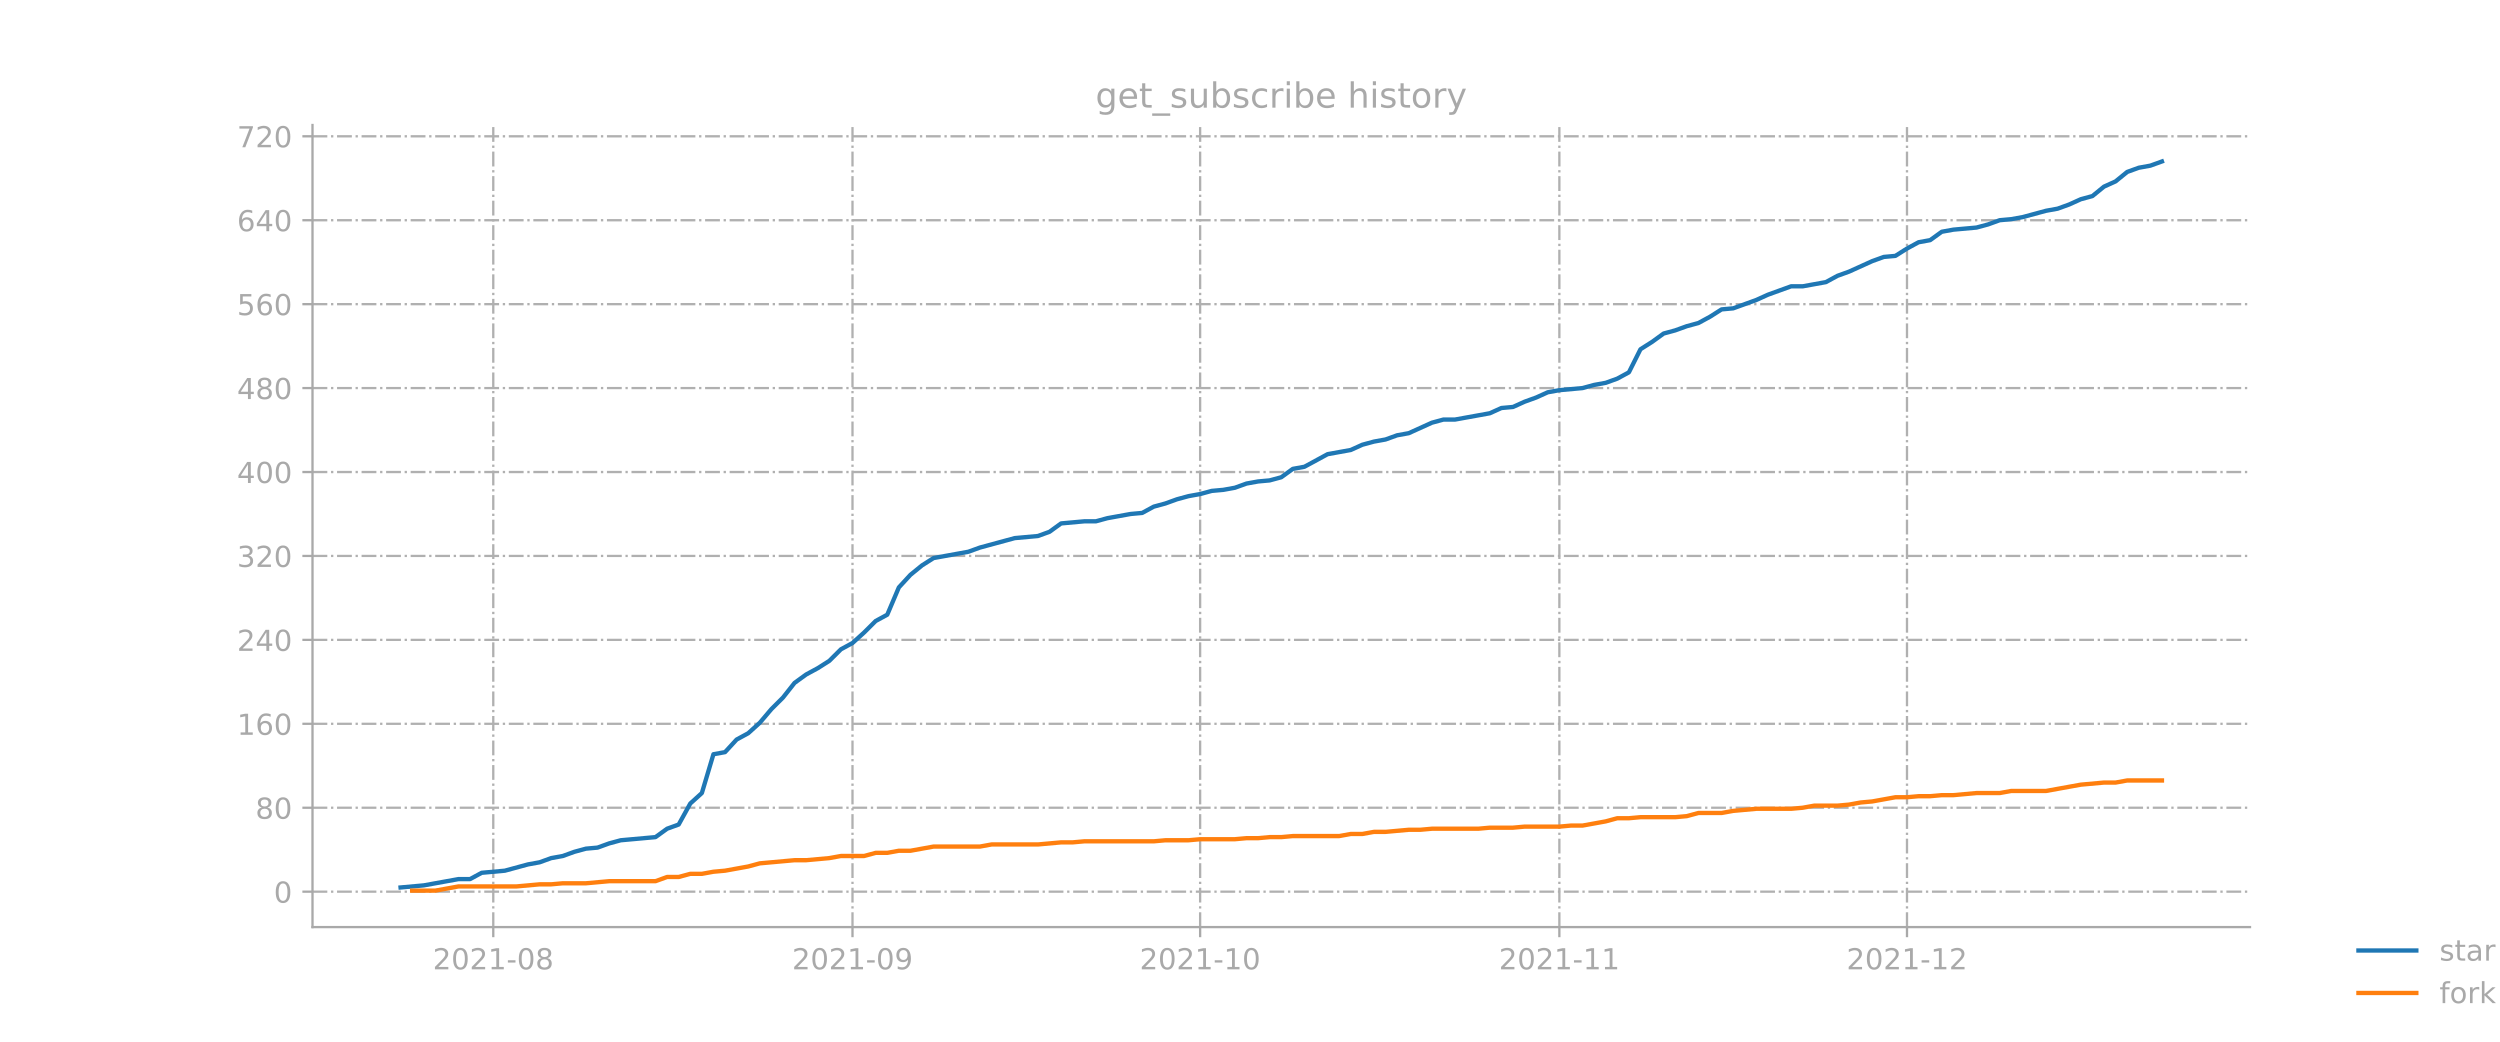
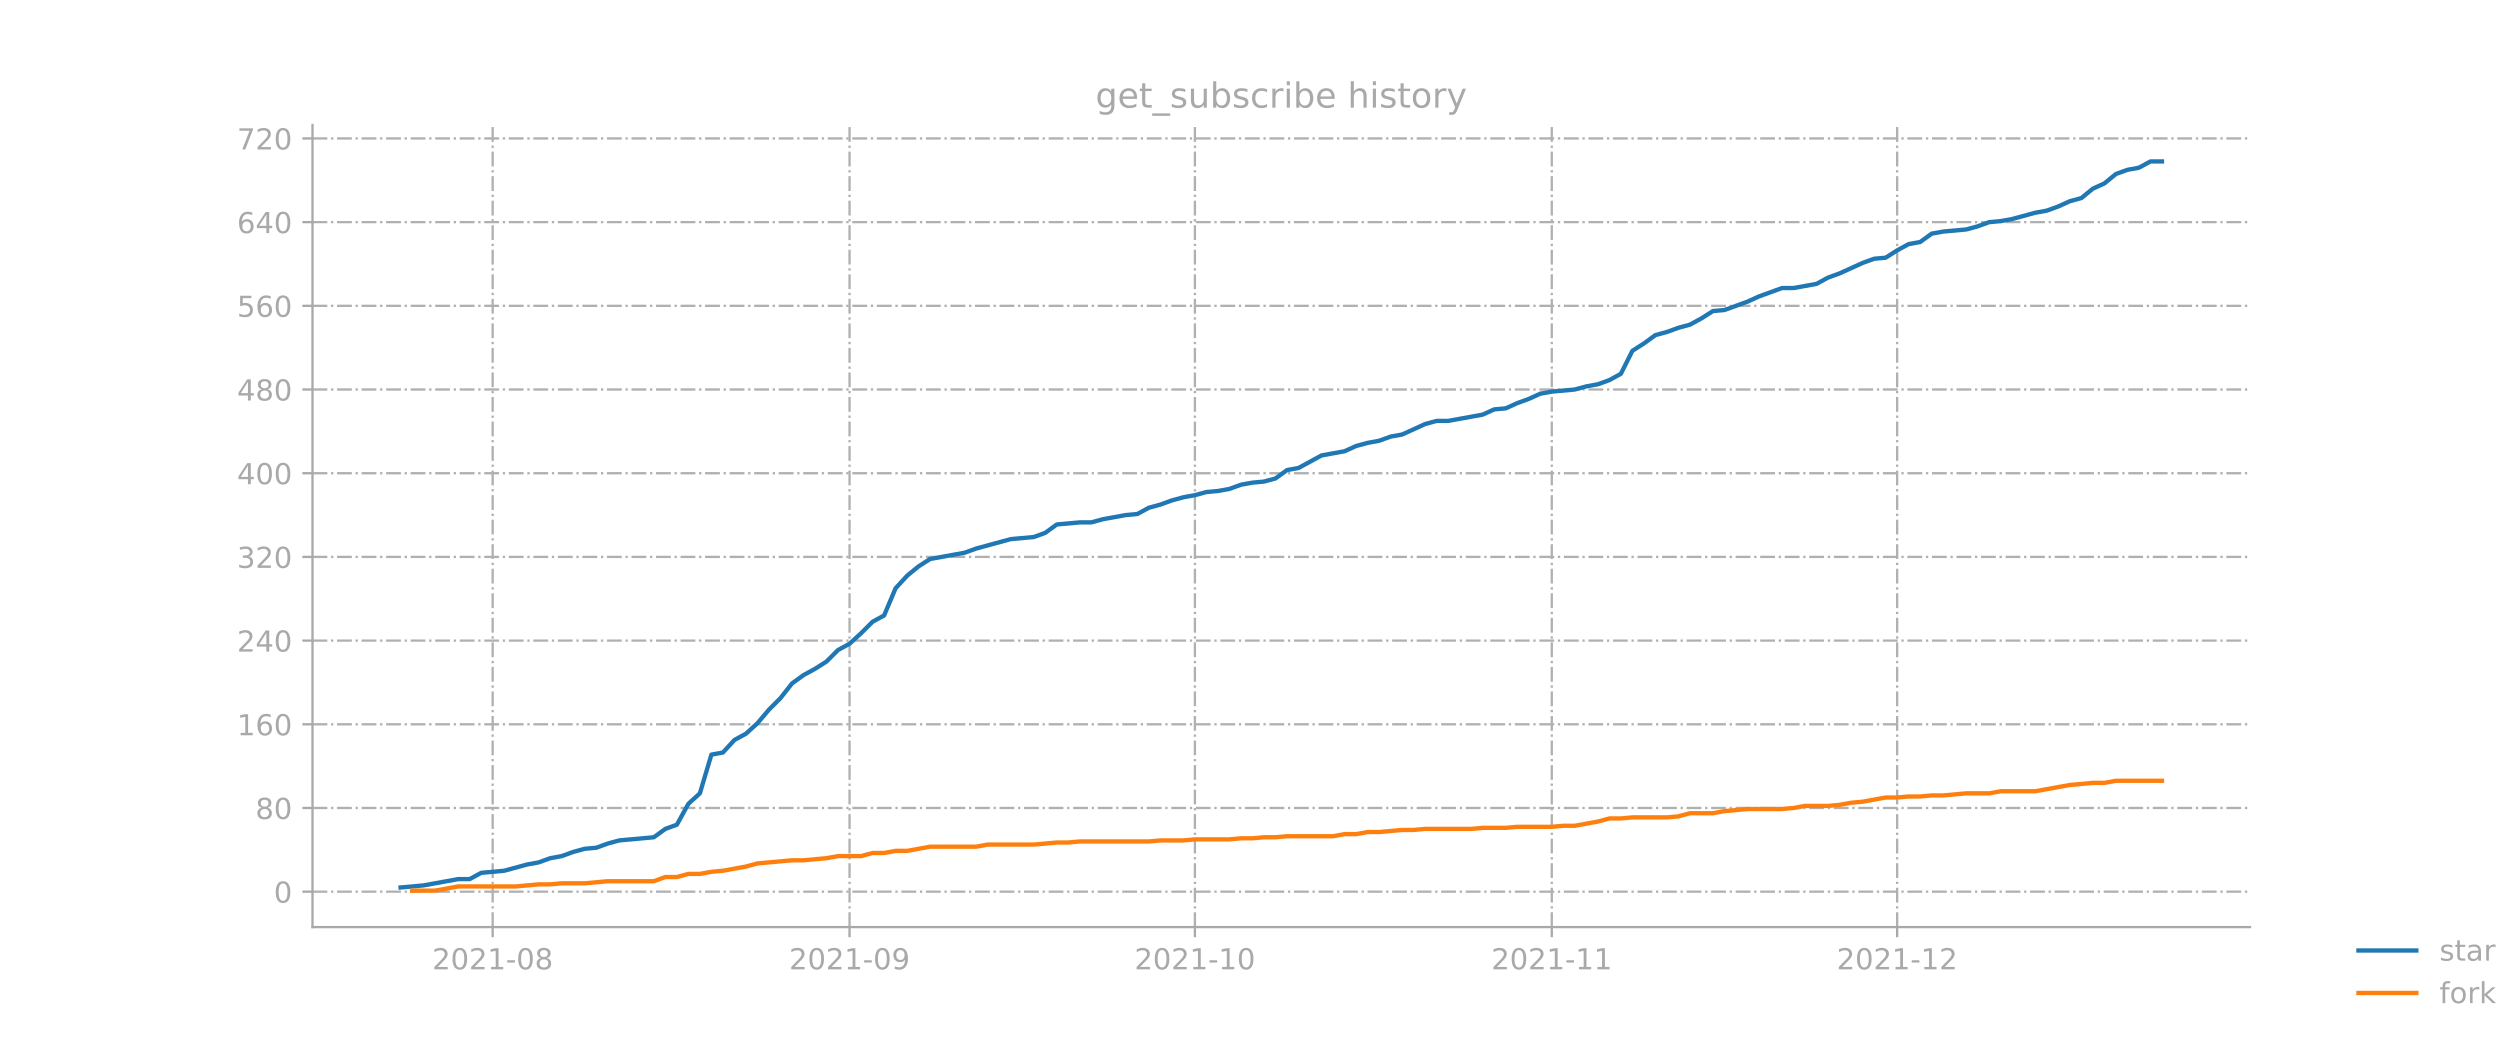
<svg xmlns="http://www.w3.org/2000/svg" xmlns:xlink="http://www.w3.org/1999/xlink" width="864pt" height="360pt" viewBox="0 0 864 360" version="1.1">
  <defs>
    <style type="text/css">*{stroke-linejoin: round; stroke-linecap: butt}</style>
  </defs>
  <g id="figure_1">
    <g id="patch_1">
      <path d="M 0 360  L 864 360  L 864 0  L 0 0  L 0 360  z " style="fill: none; opacity: 0" />
    </g>
    <g id="axes_1">
      <g id="patch_2">
        <path d="M 108 320.4  L 777.6 320.4  L 777.6 43.2  L 108 43.2  L 108 320.4  z " style="fill: none; opacity: 0" />
      </g>
      <g id="matplotlib.axis_1">
        <g id="xtick_1">
          <g id="line2d_1">
-             <path d="M 170.475 320.4  L 170.475 43.2  " clip-path="url(#p5fc232128b)" style="fill: none; stroke-dasharray: 5.12,1.28,0.8,1.28; stroke-dashoffset: 0; stroke: #b0b0b0; stroke-width: 0.8" />
+             <path d="M 170.265 320.4  L 170.265 43.2  " clip-path="url(#p0e26c3f14e)" style="fill: none; stroke-dasharray: 5.12,1.28,0.8,1.28; stroke-dashoffset: 0; stroke: #b0b0b0; stroke-width: 0.8" />
          </g>
          <g id="line2d_2">
            <defs>
-               <path id="m8775109836" d="M 0 0  L 0 3.5  " style="stroke: #a9a9a9; stroke-width: 0.8" />
+               <path id="me7f66ab0c1" d="M 0 0  L 0 3.5  " style="stroke: #a9a9a9; stroke-width: 0.8" />
            </defs>
            <g>
-               <use xlink:href="#m8775109836" x="170.475" y="320.4" style="fill: #a9a9a9; stroke: #a9a9a9; stroke-width: 0.8" />
+               <use xlink:href="#me7f66ab0c1" x="170.265" y="320.4" style="fill: #a9a9a9; stroke: #a9a9a9; stroke-width: 0.8" />
            </g>
          </g>
          <g id="text_1">
-             <g style="fill: #a9a9a9" transform="translate(149.5832 334.9984)scale(0.1 -0.1)">
+             <g style="fill: #a9a9a9" transform="translate(149.3738 334.9984)scale(0.1 -0.1)">
              <defs>
                <path id="DejaVuSans-32" d="M 1228 531  L 3431 531  L 3431 0  L 469 0  L 469 531  Q 828 903 1448 1529  Q 2069 2156 2228 2338  Q 2531 2678 2651 2914  Q 2772 3150 2772 3378  Q 2772 3750 2511 3984  Q 2250 4219 1831 4219  Q 1534 4219 1204 4116  Q 875 4013 500 3803  L 500 4441  Q 881 4594 1212 4672  Q 1544 4750 1819 4750  Q 2544 4750 2975 4387  Q 3406 4025 3406 3419  Q 3406 3131 3298 2873  Q 3191 2616 2906 2266  Q 2828 2175 2409 1742  Q 1991 1309 1228 531  z " transform="scale(0.015625)" />
                <path id="DejaVuSans-30" d="M 2034 4250  Q 1547 4250 1301 3770  Q 1056 3291 1056 2328  Q 1056 1369 1301 889  Q 1547 409 2034 409  Q 2525 409 2770 889  Q 3016 1369 3016 2328  Q 3016 3291 2770 3770  Q 2525 4250 2034 4250  z M 2034 4750  Q 2819 4750 3233 4129  Q 3647 3509 3647 2328  Q 3647 1150 3233 529  Q 2819 -91 2034 -91  Q 1250 -91 836 529  Q 422 1150 422 2328  Q 422 3509 836 4129  Q 1250 4750 2034 4750  z " transform="scale(0.015625)" />
                <path id="DejaVuSans-31" d="M 794 531  L 1825 531  L 1825 4091  L 703 3866  L 703 4441  L 1819 4666  L 2450 4666  L 2450 531  L 3481 531  L 3481 0  L 794 0  L 794 531  z " transform="scale(0.015625)" />
                <path id="DejaVuSans-2d" d="M 313 2009  L 1997 2009  L 1997 1497  L 313 1497  L 313 2009  z " transform="scale(0.015625)" />
                <path id="DejaVuSans-38" d="M 2034 2216  Q 1584 2216 1326 1975  Q 1069 1734 1069 1313  Q 1069 891 1326 650  Q 1584 409 2034 409  Q 2484 409 2743 651  Q 3003 894 3003 1313  Q 3003 1734 2745 1975  Q 2488 2216 2034 2216  z M 1403 2484  Q 997 2584 770 2862  Q 544 3141 544 3541  Q 544 4100 942 4425  Q 1341 4750 2034 4750  Q 2731 4750 3128 4425  Q 3525 4100 3525 3541  Q 3525 3141 3298 2862  Q 3072 2584 2669 2484  Q 3125 2378 3379 2068  Q 3634 1759 3634 1313  Q 3634 634 3220 271  Q 2806 -91 2034 -91  Q 1263 -91 848 271  Q 434 634 434 1313  Q 434 1759 690 2068  Q 947 2378 1403 2484  z M 1172 3481  Q 1172 3119 1398 2916  Q 1625 2713 2034 2713  Q 2441 2713 2670 2916  Q 2900 3119 2900 3481  Q 2900 3844 2670 4047  Q 2441 4250 2034 4250  Q 1625 4250 1398 4047  Q 1172 3844 1172 3481  z " transform="scale(0.015625)" />
              </defs>
              <use xlink:href="#DejaVuSans-32" />
              <use xlink:href="#DejaVuSans-30" x="63.623" />
              <use xlink:href="#DejaVuSans-32" x="127.246" />
              <use xlink:href="#DejaVuSans-31" x="190.869" />
              <use xlink:href="#DejaVuSans-2d" x="254.492" />
              <use xlink:href="#DejaVuSans-30" x="290.576" />
              <use xlink:href="#DejaVuSans-38" x="354.199" />
            </g>
          </g>
        </g>
        <g id="xtick_2">
          <g id="line2d_3">
-             <path d="M 294.623 320.4  L 294.623 43.2  " clip-path="url(#p5fc232128b)" style="fill: none; stroke-dasharray: 5.12,1.28,0.8,1.28; stroke-dashoffset: 0; stroke: #b0b0b0; stroke-width: 0.8" />
+             <path d="M 293.602 320.4  L 293.602 43.2  " clip-path="url(#p0e26c3f14e)" style="fill: none; stroke-dasharray: 5.12,1.28,0.8,1.28; stroke-dashoffset: 0; stroke: #b0b0b0; stroke-width: 0.8" />
          </g>
          <g id="line2d_4">
            <g>
-               <use xlink:href="#m8775109836" x="294.623" y="320.4" style="fill: #a9a9a9; stroke: #a9a9a9; stroke-width: 0.8" />
+               <use xlink:href="#me7f66ab0c1" x="293.602" y="320.4" style="fill: #a9a9a9; stroke: #a9a9a9; stroke-width: 0.8" />
            </g>
          </g>
          <g id="text_2">
-             <g style="fill: #a9a9a9" transform="translate(273.7316 334.9984)scale(0.1 -0.1)">
+             <g style="fill: #a9a9a9" transform="translate(272.7107 334.9984)scale(0.1 -0.1)">
              <defs>
                <path id="DejaVuSans-39" d="M 703 97  L 703 672  Q 941 559 1184 500  Q 1428 441 1663 441  Q 2288 441 2617 861  Q 2947 1281 2994 2138  Q 2813 1869 2534 1725  Q 2256 1581 1919 1581  Q 1219 1581 811 2004  Q 403 2428 403 3163  Q 403 3881 828 4315  Q 1253 4750 1959 4750  Q 2769 4750 3195 4129  Q 3622 3509 3622 2328  Q 3622 1225 3098 567  Q 2575 -91 1691 -91  Q 1453 -91 1209 -44  Q 966 3 703 97  z M 1959 2075  Q 2384 2075 2632 2365  Q 2881 2656 2881 3163  Q 2881 3666 2632 3958  Q 2384 4250 1959 4250  Q 1534 4250 1286 3958  Q 1038 3666 1038 3163  Q 1038 2656 1286 2365  Q 1534 2075 1959 2075  z " transform="scale(0.015625)" />
              </defs>
              <use xlink:href="#DejaVuSans-32" />
              <use xlink:href="#DejaVuSans-30" x="63.623" />
              <use xlink:href="#DejaVuSans-32" x="127.246" />
              <use xlink:href="#DejaVuSans-31" x="190.869" />
              <use xlink:href="#DejaVuSans-2d" x="254.492" />
              <use xlink:href="#DejaVuSans-30" x="290.576" />
              <use xlink:href="#DejaVuSans-39" x="354.199" />
            </g>
          </g>
        </g>
        <g id="xtick_3">
          <g id="line2d_5">
-             <path d="M 414.767 320.4  L 414.767 43.2  " clip-path="url(#p5fc232128b)" style="fill: none; stroke-dasharray: 5.12,1.28,0.8,1.28; stroke-dashoffset: 0; stroke: #b0b0b0; stroke-width: 0.8" />
+             <path d="M 412.96 320.4  L 412.96 43.2  " clip-path="url(#p0e26c3f14e)" style="fill: none; stroke-dasharray: 5.12,1.28,0.8,1.28; stroke-dashoffset: 0; stroke: #b0b0b0; stroke-width: 0.8" />
          </g>
          <g id="line2d_6">
            <g>
-               <use xlink:href="#m8775109836" x="414.767" y="320.4" style="fill: #a9a9a9; stroke: #a9a9a9; stroke-width: 0.8" />
+               <use xlink:href="#me7f66ab0c1" x="412.96" y="320.4" style="fill: #a9a9a9; stroke: #a9a9a9; stroke-width: 0.8" />
            </g>
          </g>
          <g id="text_3">
-             <g style="fill: #a9a9a9" transform="translate(393.8751 334.9984)scale(0.1 -0.1)">
+             <g style="fill: #a9a9a9" transform="translate(392.069 334.9984)scale(0.1 -0.1)">
              <use xlink:href="#DejaVuSans-32" />
              <use xlink:href="#DejaVuSans-30" x="63.623" />
              <use xlink:href="#DejaVuSans-32" x="127.246" />
              <use xlink:href="#DejaVuSans-31" x="190.869" />
              <use xlink:href="#DejaVuSans-2d" x="254.492" />
              <use xlink:href="#DejaVuSans-31" x="290.576" />
              <use xlink:href="#DejaVuSans-30" x="354.199" />
            </g>
          </g>
        </g>
        <g id="xtick_4">
          <g id="line2d_7">
-             <path d="M 538.915 320.4  L 538.915 43.2  " clip-path="url(#p5fc232128b)" style="fill: none; stroke-dasharray: 5.12,1.28,0.8,1.28; stroke-dashoffset: 0; stroke: #b0b0b0; stroke-width: 0.8" />
+             <path d="M 536.297 320.4  L 536.297 43.2  " clip-path="url(#p0e26c3f14e)" style="fill: none; stroke-dasharray: 5.12,1.28,0.8,1.28; stroke-dashoffset: 0; stroke: #b0b0b0; stroke-width: 0.8" />
          </g>
          <g id="line2d_8">
            <g>
-               <use xlink:href="#m8775109836" x="538.915" y="320.4" style="fill: #a9a9a9; stroke: #a9a9a9; stroke-width: 0.8" />
+               <use xlink:href="#me7f66ab0c1" x="536.297" y="320.4" style="fill: #a9a9a9; stroke: #a9a9a9; stroke-width: 0.8" />
            </g>
          </g>
          <g id="text_4">
-             <g style="fill: #a9a9a9" transform="translate(518.0234 334.9984)scale(0.1 -0.1)">
+             <g style="fill: #a9a9a9" transform="translate(515.4059 334.9984)scale(0.1 -0.1)">
              <use xlink:href="#DejaVuSans-32" />
              <use xlink:href="#DejaVuSans-30" x="63.623" />
              <use xlink:href="#DejaVuSans-32" x="127.246" />
              <use xlink:href="#DejaVuSans-31" x="190.869" />
              <use xlink:href="#DejaVuSans-2d" x="254.492" />
              <use xlink:href="#DejaVuSans-31" x="290.576" />
              <use xlink:href="#DejaVuSans-31" x="354.199" />
            </g>
          </g>
        </g>
        <g id="xtick_5">
          <g id="line2d_9">
-             <path d="M 659.058 320.4  L 659.058 43.2  " clip-path="url(#p5fc232128b)" style="fill: none; stroke-dasharray: 5.12,1.28,0.8,1.28; stroke-dashoffset: 0; stroke: #b0b0b0; stroke-width: 0.8" />
+             <path d="M 655.656 320.4  L 655.656 43.2  " clip-path="url(#p0e26c3f14e)" style="fill: none; stroke-dasharray: 5.12,1.28,0.8,1.28; stroke-dashoffset: 0; stroke: #b0b0b0; stroke-width: 0.8" />
          </g>
          <g id="line2d_10">
            <g>
-               <use xlink:href="#m8775109836" x="659.058" y="320.4" style="fill: #a9a9a9; stroke: #a9a9a9; stroke-width: 0.8" />
+               <use xlink:href="#me7f66ab0c1" x="655.656" y="320.4" style="fill: #a9a9a9; stroke: #a9a9a9; stroke-width: 0.8" />
            </g>
          </g>
          <g id="text_5">
-             <g style="fill: #a9a9a9" transform="translate(638.167 334.9984)scale(0.1 -0.1)">
+             <g style="fill: #a9a9a9" transform="translate(634.7642 334.9984)scale(0.1 -0.1)">
              <use xlink:href="#DejaVuSans-32" />
              <use xlink:href="#DejaVuSans-30" x="63.623" />
              <use xlink:href="#DejaVuSans-32" x="127.246" />
              <use xlink:href="#DejaVuSans-31" x="190.869" />
              <use xlink:href="#DejaVuSans-2d" x="254.492" />
              <use xlink:href="#DejaVuSans-31" x="290.576" />
              <use xlink:href="#DejaVuSans-32" x="354.199" />
            </g>
          </g>
        </g>
      </g>
      <g id="matplotlib.axis_2">
        <g id="ytick_1">
          <g id="line2d_11">
-             <path d="M 108 308.163  L 777.6 308.163  " clip-path="url(#p5fc232128b)" style="fill: none; stroke-dasharray: 5.12,1.28,0.8,1.28; stroke-dashoffset: 0; stroke: #b0b0b0; stroke-width: 0.8" />
+             <path d="M 108 308.162  L 777.6 308.162  " clip-path="url(#p0e26c3f14e)" style="fill: none; stroke-dasharray: 5.12,1.28,0.8,1.28; stroke-dashoffset: 0; stroke: #b0b0b0; stroke-width: 0.8" />
          </g>
          <g id="line2d_12">
            <defs>
-               <path id="m146da90426" d="M 0 0  L -3.5 0  " style="stroke: #a9a9a9; stroke-width: 0.8" />
+               <path id="m6d3b3fdd92" d="M 0 0  L -3.5 0  " style="stroke: #a9a9a9; stroke-width: 0.8" />
            </defs>
            <g>
-               <use xlink:href="#m146da90426" x="108" y="308.163" style="fill: #a9a9a9; stroke: #a9a9a9; stroke-width: 0.8" />
+               <use xlink:href="#m6d3b3fdd92" x="108" y="308.162" style="fill: #a9a9a9; stroke: #a9a9a9; stroke-width: 0.8" />
            </g>
          </g>
          <g id="text_6">
-             <g style="fill: #a9a9a9" transform="translate(94.6375 311.9618)scale(0.1 -0.1)">
+             <g style="fill: #a9a9a9" transform="translate(94.6375 311.9608)scale(0.1 -0.1)">
              <use xlink:href="#DejaVuSans-30" />
            </g>
          </g>
        </g>
        <g id="ytick_2">
          <g id="line2d_13">
-             <path d="M 108 279.155  L 777.6 279.155  " clip-path="url(#p5fc232128b)" style="fill: none; stroke-dasharray: 5.12,1.28,0.8,1.28; stroke-dashoffset: 0; stroke: #b0b0b0; stroke-width: 0.8" />
+             <path d="M 108 279.238  L 777.6 279.238  " clip-path="url(#p0e26c3f14e)" style="fill: none; stroke-dasharray: 5.12,1.28,0.8,1.28; stroke-dashoffset: 0; stroke: #b0b0b0; stroke-width: 0.8" />
          </g>
          <g id="line2d_14">
            <g>
-               <use xlink:href="#m146da90426" x="108" y="279.155" style="fill: #a9a9a9; stroke: #a9a9a9; stroke-width: 0.8" />
+               <use xlink:href="#m6d3b3fdd92" x="108" y="279.238" style="fill: #a9a9a9; stroke: #a9a9a9; stroke-width: 0.8" />
            </g>
          </g>
          <g id="text_7">
-             <g style="fill: #a9a9a9" transform="translate(88.275 282.9546)scale(0.1 -0.1)">
+             <g style="fill: #a9a9a9" transform="translate(88.275 283.0368)scale(0.1 -0.1)">
              <use xlink:href="#DejaVuSans-38" />
              <use xlink:href="#DejaVuSans-30" x="63.623" />
            </g>
          </g>
        </g>
        <g id="ytick_3">
          <g id="line2d_15">
-             <path d="M 108 250.148  L 777.6 250.148  " clip-path="url(#p5fc232128b)" style="fill: none; stroke-dasharray: 5.12,1.28,0.8,1.28; stroke-dashoffset: 0; stroke: #b0b0b0; stroke-width: 0.8" />
+             <path d="M 108 250.314  L 777.6 250.314  " clip-path="url(#p0e26c3f14e)" style="fill: none; stroke-dasharray: 5.12,1.28,0.8,1.28; stroke-dashoffset: 0; stroke: #b0b0b0; stroke-width: 0.8" />
          </g>
          <g id="line2d_16">
            <g>
-               <use xlink:href="#m146da90426" x="108" y="250.148" style="fill: #a9a9a9; stroke: #a9a9a9; stroke-width: 0.8" />
+               <use xlink:href="#m6d3b3fdd92" x="108" y="250.314" style="fill: #a9a9a9; stroke: #a9a9a9; stroke-width: 0.8" />
            </g>
          </g>
          <g id="text_8">
-             <g style="fill: #a9a9a9" transform="translate(81.9125 253.9474)scale(0.1 -0.1)">
+             <g style="fill: #a9a9a9" transform="translate(81.9125 254.1128)scale(0.1 -0.1)">
              <defs>
                <path id="DejaVuSans-36" d="M 2113 2584  Q 1688 2584 1439 2293  Q 1191 2003 1191 1497  Q 1191 994 1439 701  Q 1688 409 2113 409  Q 2538 409 2786 701  Q 3034 994 3034 1497  Q 3034 2003 2786 2293  Q 2538 2584 2113 2584  z M 3366 4563  L 3366 3988  Q 3128 4100 2886 4159  Q 2644 4219 2406 4219  Q 1781 4219 1451 3797  Q 1122 3375 1075 2522  Q 1259 2794 1537 2939  Q 1816 3084 2150 3084  Q 2853 3084 3261 2657  Q 3669 2231 3669 1497  Q 3669 778 3244 343  Q 2819 -91 2113 -91  Q 1303 -91 875 529  Q 447 1150 447 2328  Q 447 3434 972 4092  Q 1497 4750 2381 4750  Q 2619 4750 2861 4703  Q 3103 4656 3366 4563  z " transform="scale(0.015625)" />
              </defs>
              <use xlink:href="#DejaVuSans-31" />
              <use xlink:href="#DejaVuSans-36" x="63.623" />
              <use xlink:href="#DejaVuSans-30" x="127.246" />
            </g>
          </g>
        </g>
        <g id="ytick_4">
          <g id="line2d_17">
-             <path d="M 108 221.141  L 777.6 221.141  " clip-path="url(#p5fc232128b)" style="fill: none; stroke-dasharray: 5.12,1.28,0.8,1.28; stroke-dashoffset: 0; stroke: #b0b0b0; stroke-width: 0.8" />
+             <path d="M 108 221.39  L 777.6 221.39  " clip-path="url(#p0e26c3f14e)" style="fill: none; stroke-dasharray: 5.12,1.28,0.8,1.28; stroke-dashoffset: 0; stroke: #b0b0b0; stroke-width: 0.8" />
          </g>
          <g id="line2d_18">
            <g>
-               <use xlink:href="#m146da90426" x="108" y="221.141" style="fill: #a9a9a9; stroke: #a9a9a9; stroke-width: 0.8" />
+               <use xlink:href="#m6d3b3fdd92" x="108" y="221.39" style="fill: #a9a9a9; stroke: #a9a9a9; stroke-width: 0.8" />
            </g>
          </g>
          <g id="text_9">
-             <g style="fill: #a9a9a9" transform="translate(81.9125 224.9402)scale(0.1 -0.1)">
+             <g style="fill: #a9a9a9" transform="translate(81.9125 225.1889)scale(0.1 -0.1)">
              <defs>
                <path id="DejaVuSans-34" d="M 2419 4116  L 825 1625  L 2419 1625  L 2419 4116  z M 2253 4666  L 3047 4666  L 3047 1625  L 3713 1625  L 3713 1100  L 3047 1100  L 3047 0  L 2419 0  L 2419 1100  L 313 1100  L 313 1709  L 2253 4666  z " transform="scale(0.015625)" />
              </defs>
              <use xlink:href="#DejaVuSans-32" />
              <use xlink:href="#DejaVuSans-34" x="63.623" />
              <use xlink:href="#DejaVuSans-30" x="127.246" />
            </g>
          </g>
        </g>
        <g id="ytick_5">
          <g id="line2d_19">
-             <path d="M 108 192.134  L 777.6 192.134  " clip-path="url(#p5fc232128b)" style="fill: none; stroke-dasharray: 5.12,1.28,0.8,1.28; stroke-dashoffset: 0; stroke: #b0b0b0; stroke-width: 0.8" />
+             <path d="M 108 192.466  L 777.6 192.466  " clip-path="url(#p0e26c3f14e)" style="fill: none; stroke-dasharray: 5.12,1.28,0.8,1.28; stroke-dashoffset: 0; stroke: #b0b0b0; stroke-width: 0.8" />
          </g>
          <g id="line2d_20">
            <g>
-               <use xlink:href="#m146da90426" x="108" y="192.134" style="fill: #a9a9a9; stroke: #a9a9a9; stroke-width: 0.8" />
+               <use xlink:href="#m6d3b3fdd92" x="108" y="192.466" style="fill: #a9a9a9; stroke: #a9a9a9; stroke-width: 0.8" />
            </g>
          </g>
          <g id="text_10">
-             <g style="fill: #a9a9a9" transform="translate(81.9125 195.933)scale(0.1 -0.1)">
+             <g style="fill: #a9a9a9" transform="translate(81.9125 196.2649)scale(0.1 -0.1)">
              <defs>
                <path id="DejaVuSans-33" d="M 2597 2516  Q 3050 2419 3304 2112  Q 3559 1806 3559 1356  Q 3559 666 3084 287  Q 2609 -91 1734 -91  Q 1441 -91 1130 -33  Q 819 25 488 141  L 488 750  Q 750 597 1062 519  Q 1375 441 1716 441  Q 2309 441 2620 675  Q 2931 909 2931 1356  Q 2931 1769 2642 2001  Q 2353 2234 1838 2234  L 1294 2234  L 1294 2753  L 1863 2753  Q 2328 2753 2575 2939  Q 2822 3125 2822 3475  Q 2822 3834 2567 4026  Q 2313 4219 1838 4219  Q 1578 4219 1281 4162  Q 984 4106 628 3988  L 628 4550  Q 988 4650 1302 4700  Q 1616 4750 1894 4750  Q 2613 4750 3031 4423  Q 3450 4097 3450 3541  Q 3450 3153 3228 2886  Q 3006 2619 2597 2516  z " transform="scale(0.015625)" />
              </defs>
              <use xlink:href="#DejaVuSans-33" />
              <use xlink:href="#DejaVuSans-32" x="63.623" />
              <use xlink:href="#DejaVuSans-30" x="127.246" />
            </g>
          </g>
        </g>
        <g id="ytick_6">
          <g id="line2d_21">
-             <path d="M 108 163.127  L 777.6 163.127  " clip-path="url(#p5fc232128b)" style="fill: none; stroke-dasharray: 5.12,1.28,0.8,1.28; stroke-dashoffset: 0; stroke: #b0b0b0; stroke-width: 0.8" />
+             <path d="M 108 163.542  L 777.6 163.542  " clip-path="url(#p0e26c3f14e)" style="fill: none; stroke-dasharray: 5.12,1.28,0.8,1.28; stroke-dashoffset: 0; stroke: #b0b0b0; stroke-width: 0.8" />
          </g>
          <g id="line2d_22">
            <g>
-               <use xlink:href="#m146da90426" x="108" y="163.127" style="fill: #a9a9a9; stroke: #a9a9a9; stroke-width: 0.8" />
+               <use xlink:href="#m6d3b3fdd92" x="108" y="163.542" style="fill: #a9a9a9; stroke: #a9a9a9; stroke-width: 0.8" />
            </g>
          </g>
          <g id="text_11">
-             <g style="fill: #a9a9a9" transform="translate(81.9125 166.9258)scale(0.1 -0.1)">
+             <g style="fill: #a9a9a9" transform="translate(81.9125 167.341)scale(0.1 -0.1)">
              <use xlink:href="#DejaVuSans-34" />
              <use xlink:href="#DejaVuSans-30" x="63.623" />
              <use xlink:href="#DejaVuSans-30" x="127.246" />
            </g>
          </g>
        </g>
        <g id="ytick_7">
          <g id="line2d_23">
-             <path d="M 108 134.119  L 777.6 134.119  " clip-path="url(#p5fc232128b)" style="fill: none; stroke-dasharray: 5.12,1.28,0.8,1.28; stroke-dashoffset: 0; stroke: #b0b0b0; stroke-width: 0.8" />
+             <path d="M 108 134.618  L 777.6 134.618  " clip-path="url(#p0e26c3f14e)" style="fill: none; stroke-dasharray: 5.12,1.28,0.8,1.28; stroke-dashoffset: 0; stroke: #b0b0b0; stroke-width: 0.8" />
          </g>
          <g id="line2d_24">
            <g>
-               <use xlink:href="#m146da90426" x="108" y="134.119" style="fill: #a9a9a9; stroke: #a9a9a9; stroke-width: 0.8" />
+               <use xlink:href="#m6d3b3fdd92" x="108" y="134.618" style="fill: #a9a9a9; stroke: #a9a9a9; stroke-width: 0.8" />
            </g>
          </g>
          <g id="text_12">
-             <g style="fill: #a9a9a9" transform="translate(81.9125 137.9186)scale(0.1 -0.1)">
+             <g style="fill: #a9a9a9" transform="translate(81.9125 138.417)scale(0.1 -0.1)">
              <use xlink:href="#DejaVuSans-34" />
              <use xlink:href="#DejaVuSans-38" x="63.623" />
              <use xlink:href="#DejaVuSans-30" x="127.246" />
            </g>
          </g>
        </g>
        <g id="ytick_8">
          <g id="line2d_25">
-             <path d="M 108 105.112  L 777.6 105.112  " clip-path="url(#p5fc232128b)" style="fill: none; stroke-dasharray: 5.12,1.28,0.8,1.28; stroke-dashoffset: 0; stroke: #b0b0b0; stroke-width: 0.8" />
+             <path d="M 108 105.694  L 777.6 105.694  " clip-path="url(#p0e26c3f14e)" style="fill: none; stroke-dasharray: 5.12,1.28,0.8,1.28; stroke-dashoffset: 0; stroke: #b0b0b0; stroke-width: 0.8" />
          </g>
          <g id="line2d_26">
            <g>
-               <use xlink:href="#m146da90426" x="108" y="105.112" style="fill: #a9a9a9; stroke: #a9a9a9; stroke-width: 0.8" />
+               <use xlink:href="#m6d3b3fdd92" x="108" y="105.694" style="fill: #a9a9a9; stroke: #a9a9a9; stroke-width: 0.8" />
            </g>
          </g>
          <g id="text_13">
-             <g style="fill: #a9a9a9" transform="translate(81.9125 108.9114)scale(0.1 -0.1)">
+             <g style="fill: #a9a9a9" transform="translate(81.9125 109.493)scale(0.1 -0.1)">
              <defs>
                <path id="DejaVuSans-35" d="M 691 4666  L 3169 4666  L 3169 4134  L 1269 4134  L 1269 2991  Q 1406 3038 1543 3061  Q 1681 3084 1819 3084  Q 2600 3084 3056 2656  Q 3513 2228 3513 1497  Q 3513 744 3044 326  Q 2575 -91 1722 -91  Q 1428 -91 1123 -41  Q 819 9 494 109  L 494 744  Q 775 591 1075 516  Q 1375 441 1709 441  Q 2250 441 2565 725  Q 2881 1009 2881 1497  Q 2881 1984 2565 2268  Q 2250 2553 1709 2553  Q 1456 2553 1204 2497  Q 953 2441 691 2322  L 691 4666  z " transform="scale(0.015625)" />
              </defs>
              <use xlink:href="#DejaVuSans-35" />
              <use xlink:href="#DejaVuSans-36" x="63.623" />
              <use xlink:href="#DejaVuSans-30" x="127.246" />
            </g>
          </g>
        </g>
        <g id="ytick_9">
          <g id="line2d_27">
-             <path d="M 108 76.105  L 777.6 76.105  " clip-path="url(#p5fc232128b)" style="fill: none; stroke-dasharray: 5.12,1.28,0.8,1.28; stroke-dashoffset: 0; stroke: #b0b0b0; stroke-width: 0.8" />
+             <path d="M 108 76.77  L 777.6 76.77  " clip-path="url(#p0e26c3f14e)" style="fill: none; stroke-dasharray: 5.12,1.28,0.8,1.28; stroke-dashoffset: 0; stroke: #b0b0b0; stroke-width: 0.8" />
          </g>
          <g id="line2d_28">
            <g>
-               <use xlink:href="#m146da90426" x="108" y="76.105" style="fill: #a9a9a9; stroke: #a9a9a9; stroke-width: 0.8" />
+               <use xlink:href="#m6d3b3fdd92" x="108" y="76.77" style="fill: #a9a9a9; stroke: #a9a9a9; stroke-width: 0.8" />
            </g>
          </g>
          <g id="text_14">
-             <g style="fill: #a9a9a9" transform="translate(81.9125 79.90426)scale(0.1 -0.1)">
+             <g style="fill: #a9a9a9" transform="translate(81.9125 80.56909)scale(0.1 -0.1)">
              <use xlink:href="#DejaVuSans-36" />
              <use xlink:href="#DejaVuSans-34" x="63.623" />
              <use xlink:href="#DejaVuSans-30" x="127.246" />
            </g>
          </g>
        </g>
        <g id="ytick_10">
          <g id="line2d_29">
-             <path d="M 108 47.098  L 777.6 47.098  " clip-path="url(#p5fc232128b)" style="fill: none; stroke-dasharray: 5.12,1.28,0.8,1.28; stroke-dashoffset: 0; stroke: #b0b0b0; stroke-width: 0.8" />
+             <path d="M 108 47.846  L 777.6 47.846  " clip-path="url(#p0e26c3f14e)" style="fill: none; stroke-dasharray: 5.12,1.28,0.8,1.28; stroke-dashoffset: 0; stroke: #b0b0b0; stroke-width: 0.8" />
          </g>
          <g id="line2d_30">
            <g>
-               <use xlink:href="#m146da90426" x="108" y="47.098" style="fill: #a9a9a9; stroke: #a9a9a9; stroke-width: 0.8" />
+               <use xlink:href="#m6d3b3fdd92" x="108" y="47.846" style="fill: #a9a9a9; stroke: #a9a9a9; stroke-width: 0.8" />
            </g>
          </g>
          <g id="text_15">
-             <g style="fill: #a9a9a9" transform="translate(81.9125 50.89706)scale(0.1 -0.1)">
+             <g style="fill: #a9a9a9" transform="translate(81.9125 51.64513)scale(0.1 -0.1)">
              <defs>
                <path id="DejaVuSans-37" d="M 525 4666  L 3525 4666  L 3525 4397  L 1831 0  L 1172 0  L 2766 4134  L 525 4134  L 525 4666  z " transform="scale(0.015625)" />
              </defs>
              <use xlink:href="#DejaVuSans-37" />
              <use xlink:href="#DejaVuSans-32" x="63.623" />
              <use xlink:href="#DejaVuSans-30" x="127.246" />
            </g>
          </g>
        </g>
      </g>
      <g id="line2d_31">
-         <path d="M 138.436 306.712  L 146.446 305.987  L 158.46 303.812  L 162.465 303.812  L 166.47 301.636  L 174.479 300.911  L 182.489 298.735  L 186.494 298.01  L 190.499 296.56  L 194.503 295.835  L 198.508 294.384  L 202.513 293.296  L 206.518 292.934  L 210.522 291.483  L 214.527 290.396  L 226.542 289.308  L 230.546 286.407  L 234.551 284.957  L 238.556 277.705  L 242.561 274.079  L 246.566 260.663  L 250.57 259.938  L 254.575 255.587  L 258.58 253.412  L 262.585 249.786  L 266.589 245.072  L 270.594 241.083  L 274.599 236.007  L 278.604 233.106  L 282.609 230.931  L 286.613 228.393  L 290.618 224.404  L 294.623 222.229  L 298.628 218.603  L 302.633 214.614  L 306.637 212.439  L 310.642 203.012  L 314.647 198.66  L 318.652 195.397  L 322.656 192.859  L 334.671 190.683  L 338.676 189.233  L 350.69 185.97  L 358.7 185.245  L 362.704 183.794  L 366.709 180.894  L 374.719 180.168  L 378.723 180.168  L 382.728 179.081  L 390.738 177.63  L 394.743 177.268  L 398.747 175.092  L 402.752 174.004  L 406.757 172.554  L 410.762 171.466  L 414.767 170.741  L 418.771 169.653  L 422.776 169.291  L 426.781 168.565  L 430.786 167.115  L 434.79 166.39  L 438.795 166.027  L 442.8 164.94  L 446.805 162.039  L 450.81 161.314  L 458.819 156.963  L 466.829 155.512  L 470.833 153.699  L 474.838 152.612  L 478.843 151.886  L 482.848 150.436  L 486.853 149.711  L 494.862 146.085  L 498.867 144.997  L 502.872 144.997  L 514.886 142.822  L 518.891 141.009  L 522.896 140.646  L 526.9 138.833  L 530.905 137.383  L 534.91 135.57  L 538.915 134.845  L 546.924 134.119  L 550.929 133.032  L 554.934 132.306  L 558.939 130.856  L 562.944 128.681  L 566.948 120.704  L 570.953 118.165  L 574.958 115.265  L 578.963 114.177  L 582.967 112.727  L 586.972 111.639  L 590.977 109.463  L 594.982 106.925  L 598.987 106.563  L 606.996 103.662  L 611.001 101.849  L 619.011 98.948  L 623.015 98.948  L 631.025 97.498  L 635.03 95.322  L 639.034 93.872  L 647.044 90.246  L 651.049 88.796  L 655.054 88.433  L 659.058 85.895  L 663.063 83.719  L 667.068 82.994  L 671.073 80.094  L 675.078 79.368  L 683.087 78.643  L 687.092 77.555  L 691.097 76.105  L 695.101 75.742  L 699.106 75.017  L 707.116 72.842  L 711.121 72.117  L 715.125 70.666  L 719.13 68.853  L 723.135 67.765  L 727.14 64.502  L 731.144 62.689  L 735.149 59.426  L 739.154 57.976  L 743.159 57.25  L 747.164 55.8  L 747.164 55.8  " clip-path="url(#p5fc232128b)" style="fill: none; stroke: #1f77b4; stroke-width: 1.5; stroke-linecap: square" />
+         <path d="M 138.436 306.715  L 146.394 305.992  L 158.329 303.823  L 162.308 303.823  L 166.287 301.654  L 174.244 300.931  L 182.201 298.761  L 186.18 298.038  L 190.158 296.592  L 194.137 295.869  L 198.116 294.423  L 202.094 293.338  L 206.073 292.976  L 210.051 291.53  L 214.03 290.446  L 225.966 289.361  L 229.944 286.469  L 233.923 285.022  L 237.902 277.791  L 241.88 274.176  L 245.859 260.799  L 249.837 260.075  L 253.816 255.737  L 257.795 253.568  L 261.773 249.952  L 265.752 245.252  L 269.73 241.275  L 273.709 236.213  L 277.688 233.321  L 281.666 231.152  L 285.645 228.621  L 289.624 224.644  L 293.602 222.474  L 297.581 218.859  L 301.559 214.882  L 305.538 212.712  L 309.517 203.312  L 313.495 198.974  L 317.474 195.72  L 321.452 193.189  L 333.388 191.02  L 337.367 189.573  L 349.303 186.319  L 357.26 185.596  L 361.239 184.15  L 365.217 181.258  L 373.174 180.535  L 377.153 180.535  L 381.132 179.45  L 389.089 178.004  L 393.067 177.642  L 397.046 175.473  L 401.025 174.388  L 405.003 172.942  L 408.982 171.857  L 412.96 171.134  L 416.939 170.05  L 420.918 169.688  L 424.896 168.965  L 428.875 167.519  L 432.853 166.796  L 436.832 166.434  L 440.811 165.349  L 444.789 162.457  L 448.768 161.734  L 456.725 157.395  L 464.682 155.949  L 468.661 154.141  L 472.64 153.057  L 476.618 152.334  L 480.597 150.888  L 484.575 150.164  L 492.533 146.549  L 496.511 145.464  L 500.49 145.464  L 512.426 143.295  L 516.404 141.487  L 520.383 141.126  L 524.361 139.318  L 528.34 137.872  L 532.319 136.064  L 536.297 135.341  L 544.255 134.618  L 548.233 133.533  L 552.212 132.81  L 556.19 131.364  L 560.169 129.195  L 564.148 121.24  L 568.126 118.71  L 572.105 115.817  L 576.083 114.733  L 580.062 113.286  L 584.041 112.202  L 588.019 110.032  L 591.998 107.502  L 595.976 107.14  L 603.934 104.248  L 607.912 102.44  L 615.87 99.547  L 619.848 99.547  L 627.805 98.101  L 631.784 95.932  L 635.763 94.486  L 643.72 90.87  L 647.698 89.424  L 651.677 89.063  L 655.656 86.532  L 659.634 84.362  L 663.613 83.639  L 667.591 80.747  L 671.57 80.024  L 679.527 79.301  L 683.506 78.216  L 687.484 76.77  L 691.463 76.408  L 695.442 75.685  L 703.399 73.516  L 707.378 72.793  L 711.356 71.347  L 715.335 69.539  L 719.313 68.454  L 723.292 65.2  L 727.271 63.393  L 731.249 60.139  L 735.228 58.692  L 739.206 57.969  L 743.185 55.8  L 747.164 55.8  L 747.164 55.8  " clip-path="url(#p0e26c3f14e)" style="fill: none; stroke: #1f77b4; stroke-width: 1.5; stroke-linecap: square" />
      </g>
      <g id="line2d_32">
-         <path d="M 142.441 307.8  L 150.451 307.8  L 158.46 306.35  L 178.484 306.35  L 186.494 305.624  L 190.499 305.624  L 194.503 305.262  L 202.513 305.262  L 210.522 304.537  L 226.542 304.537  L 230.546 303.086  L 234.551 303.086  L 238.556 301.999  L 242.561 301.999  L 246.566 301.273  L 250.57 300.911  L 258.58 299.46  L 262.585 298.373  L 274.599 297.285  L 278.604 297.285  L 286.613 296.56  L 290.618 295.835  L 298.628 295.835  L 302.633 294.747  L 306.637 294.747  L 310.642 294.022  L 314.647 294.022  L 322.656 292.571  L 338.676 292.571  L 342.68 291.846  L 358.7 291.846  L 366.709 291.121  L 370.714 291.121  L 374.719 290.758  L 398.747 290.758  L 402.752 290.396  L 410.762 290.396  L 414.767 290.033  L 426.781 290.033  L 430.786 289.671  L 434.79 289.671  L 438.795 289.308  L 442.8 289.308  L 446.805 288.945  L 462.824 288.945  L 466.829 288.22  L 470.833 288.22  L 474.838 287.495  L 478.843 287.495  L 486.853 286.77  L 490.857 286.77  L 494.862 286.407  L 510.881 286.407  L 514.886 286.045  L 522.896 286.045  L 526.9 285.682  L 538.915 285.682  L 542.92 285.319  L 546.924 285.319  L 554.934 283.869  L 558.939 282.781  L 562.944 282.781  L 566.948 282.419  L 578.963 282.419  L 582.967 282.056  L 586.972 280.968  L 594.982 280.968  L 598.987 280.243  L 606.996 279.518  L 619.011 279.518  L 623.015 279.155  L 627.02 278.43  L 635.03 278.43  L 639.034 278.068  L 643.039 277.342  L 647.044 276.98  L 655.054 275.529  L 659.058 275.529  L 663.063 275.167  L 667.068 275.167  L 671.073 274.804  L 675.078 274.804  L 683.087 274.079  L 691.097 274.079  L 695.101 273.354  L 707.116 273.354  L 719.13 271.178  L 727.14 270.453  L 731.144 270.453  L 735.149 269.728  L 747.164 269.728  L 747.164 269.728  " clip-path="url(#p5fc232128b)" style="fill: none; stroke: #ff7f0e; stroke-width: 1.5; stroke-linecap: square" />
+         <path d="M 142.415 307.8  L 150.372 307.8  L 158.329 306.354  L 178.222 306.354  L 186.18 305.631  L 190.158 305.631  L 194.137 305.269  L 202.094 305.269  L 210.051 304.546  L 225.966 304.546  L 229.944 303.1  L 233.923 303.1  L 237.902 302.015  L 241.88 302.015  L 245.859 301.292  L 249.837 300.931  L 257.795 299.484  L 261.773 298.4  L 273.709 297.315  L 277.688 297.315  L 285.645 296.592  L 289.624 295.869  L 297.581 295.869  L 301.559 294.784  L 305.538 294.784  L 309.517 294.061  L 313.495 294.061  L 321.452 292.615  L 337.367 292.615  L 341.345 291.892  L 357.26 291.892  L 365.217 291.169  L 369.196 291.169  L 373.174 290.807  L 397.046 290.807  L 401.025 290.446  L 408.982 290.446  L 412.96 290.084  L 424.896 290.084  L 428.875 289.723  L 432.853 289.723  L 436.832 289.361  L 440.811 289.361  L 444.789 288.999  L 460.704 288.999  L 464.682 288.276  L 468.661 288.276  L 472.64 287.553  L 476.618 287.553  L 484.575 286.83  L 488.554 286.83  L 492.533 286.469  L 508.447 286.469  L 512.426 286.107  L 520.383 286.107  L 524.361 285.745  L 536.297 285.745  L 540.276 285.384  L 544.255 285.384  L 552.212 283.938  L 556.19 282.853  L 560.169 282.853  L 564.148 282.492  L 576.083 282.492  L 580.062 282.13  L 584.041 281.045  L 591.998 281.045  L 595.976 280.322  L 603.934 279.599  L 615.87 279.599  L 619.848 279.238  L 623.827 278.514  L 631.784 278.514  L 635.763 278.153  L 639.741 277.43  L 643.72 277.068  L 651.677 275.622  L 655.656 275.622  L 659.634 275.261  L 663.613 275.261  L 667.591 274.899  L 671.57 274.899  L 679.527 274.176  L 687.484 274.176  L 691.463 273.453  L 703.399 273.453  L 715.335 271.284  L 723.292 270.56  L 727.271 270.56  L 731.249 269.837  L 747.164 269.837  L 747.164 269.837  " clip-path="url(#p0e26c3f14e)" style="fill: none; stroke: #ff7f0e; stroke-width: 1.5; stroke-linecap: square" />
      </g>
      <g id="patch_3">
        <path d="M 108 320.4  L 108 43.2  " style="fill: none; stroke: #a9a9a9; stroke-width: 0.8; stroke-linejoin: miter; stroke-linecap: square" />
      </g>
      <g id="patch_4">
        <path d="M 777.6 320.4  L 777.6 43.2  " style="fill: none" />
      </g>
      <g id="patch_5">
        <path d="M 108 320.4  L 777.6 320.4  " style="fill: none; stroke: #a9a9a9; stroke-width: 0.8; stroke-linejoin: miter; stroke-linecap: square" />
      </g>
      <g id="patch_6">
        <path d="M 108 43.2  L 777.6 43.2  " style="fill: none" />
      </g>
      <g id="text_16">
        <g style="fill: #a9a9a9" transform="translate(378.6075 37.2)scale(0.12 -0.12)">
          <defs>
            <path id="DejaVuSans-67" d="M 2906 1791  Q 2906 2416 2648 2759  Q 2391 3103 1925 3103  Q 1463 3103 1205 2759  Q 947 2416 947 1791  Q 947 1169 1205 825  Q 1463 481 1925 481  Q 2391 481 2648 825  Q 2906 1169 2906 1791  z M 3481 434  Q 3481 -459 3084 -895  Q 2688 -1331 1869 -1331  Q 1566 -1331 1297 -1286  Q 1028 -1241 775 -1147  L 775 -588  Q 1028 -725 1275 -790  Q 1522 -856 1778 -856  Q 2344 -856 2625 -561  Q 2906 -266 2906 331  L 2906 616  Q 2728 306 2450 153  Q 2172 0 1784 0  Q 1141 0 747 490  Q 353 981 353 1791  Q 353 2603 747 3093  Q 1141 3584 1784 3584  Q 2172 3584 2450 3431  Q 2728 3278 2906 2969  L 2906 3500  L 3481 3500  L 3481 434  z " transform="scale(0.015625)" />
            <path id="DejaVuSans-65" d="M 3597 1894  L 3597 1613  L 953 1613  Q 991 1019 1311 708  Q 1631 397 2203 397  Q 2534 397 2845 478  Q 3156 559 3463 722  L 3463 178  Q 3153 47 2828 -22  Q 2503 -91 2169 -91  Q 1331 -91 842 396  Q 353 884 353 1716  Q 353 2575 817 3079  Q 1281 3584 2069 3584  Q 2775 3584 3186 3129  Q 3597 2675 3597 1894  z M 3022 2063  Q 3016 2534 2758 2815  Q 2500 3097 2075 3097  Q 1594 3097 1305 2825  Q 1016 2553 972 2059  L 3022 2063  z " transform="scale(0.015625)" />
            <path id="DejaVuSans-74" d="M 1172 4494  L 1172 3500  L 2356 3500  L 2356 3053  L 1172 3053  L 1172 1153  Q 1172 725 1289 603  Q 1406 481 1766 481  L 2356 481  L 2356 0  L 1766 0  Q 1100 0 847 248  Q 594 497 594 1153  L 594 3053  L 172 3053  L 172 3500  L 594 3500  L 594 4494  L 1172 4494  z " transform="scale(0.015625)" />
            <path id="DejaVuSans-5f" d="M 3263 -1063  L 3263 -1509  L -63 -1509  L -63 -1063  L 3263 -1063  z " transform="scale(0.015625)" />
            <path id="DejaVuSans-73" d="M 2834 3397  L 2834 2853  Q 2591 2978 2328 3040  Q 2066 3103 1784 3103  Q 1356 3103 1142 2972  Q 928 2841 928 2578  Q 928 2378 1081 2264  Q 1234 2150 1697 2047  L 1894 2003  Q 2506 1872 2764 1633  Q 3022 1394 3022 966  Q 3022 478 2636 193  Q 2250 -91 1575 -91  Q 1294 -91 989 -36  Q 684 19 347 128  L 347 722  Q 666 556 975 473  Q 1284 391 1588 391  Q 1994 391 2212 530  Q 2431 669 2431 922  Q 2431 1156 2273 1281  Q 2116 1406 1581 1522  L 1381 1569  Q 847 1681 609 1914  Q 372 2147 372 2553  Q 372 3047 722 3315  Q 1072 3584 1716 3584  Q 2034 3584 2315 3537  Q 2597 3491 2834 3397  z " transform="scale(0.015625)" />
            <path id="DejaVuSans-75" d="M 544 1381  L 544 3500  L 1119 3500  L 1119 1403  Q 1119 906 1312 657  Q 1506 409 1894 409  Q 2359 409 2629 706  Q 2900 1003 2900 1516  L 2900 3500  L 3475 3500  L 3475 0  L 2900 0  L 2900 538  Q 2691 219 2414 64  Q 2138 -91 1772 -91  Q 1169 -91 856 284  Q 544 659 544 1381  z M 1991 3584  L 1991 3584  z " transform="scale(0.015625)" />
            <path id="DejaVuSans-62" d="M 3116 1747  Q 3116 2381 2855 2742  Q 2594 3103 2138 3103  Q 1681 3103 1420 2742  Q 1159 2381 1159 1747  Q 1159 1113 1420 752  Q 1681 391 2138 391  Q 2594 391 2855 752  Q 3116 1113 3116 1747  z M 1159 2969  Q 1341 3281 1617 3432  Q 1894 3584 2278 3584  Q 2916 3584 3314 3078  Q 3713 2572 3713 1747  Q 3713 922 3314 415  Q 2916 -91 2278 -91  Q 1894 -91 1617 61  Q 1341 213 1159 525  L 1159 0  L 581 0  L 581 4863  L 1159 4863  L 1159 2969  z " transform="scale(0.015625)" />
            <path id="DejaVuSans-63" d="M 3122 3366  L 3122 2828  Q 2878 2963 2633 3030  Q 2388 3097 2138 3097  Q 1578 3097 1268 2742  Q 959 2388 959 1747  Q 959 1106 1268 751  Q 1578 397 2138 397  Q 2388 397 2633 464  Q 2878 531 3122 666  L 3122 134  Q 2881 22 2623 -34  Q 2366 -91 2075 -91  Q 1284 -91 818 406  Q 353 903 353 1747  Q 353 2603 823 3093  Q 1294 3584 2113 3584  Q 2378 3584 2631 3529  Q 2884 3475 3122 3366  z " transform="scale(0.015625)" />
            <path id="DejaVuSans-72" d="M 2631 2963  Q 2534 3019 2420 3045  Q 2306 3072 2169 3072  Q 1681 3072 1420 2755  Q 1159 2438 1159 1844  L 1159 0  L 581 0  L 581 3500  L 1159 3500  L 1159 2956  Q 1341 3275 1631 3429  Q 1922 3584 2338 3584  Q 2397 3584 2469 3576  Q 2541 3569 2628 3553  L 2631 2963  z " transform="scale(0.015625)" />
            <path id="DejaVuSans-69" d="M 603 3500  L 1178 3500  L 1178 0  L 603 0  L 603 3500  z M 603 4863  L 1178 4863  L 1178 4134  L 603 4134  L 603 4863  z " transform="scale(0.015625)" />
            <path id="DejaVuSans-20" transform="scale(0.015625)" />
            <path id="DejaVuSans-68" d="M 3513 2113  L 3513 0  L 2938 0  L 2938 2094  Q 2938 2591 2744 2837  Q 2550 3084 2163 3084  Q 1697 3084 1428 2787  Q 1159 2491 1159 1978  L 1159 0  L 581 0  L 581 4863  L 1159 4863  L 1159 2956  Q 1366 3272 1645 3428  Q 1925 3584 2291 3584  Q 2894 3584 3203 3211  Q 3513 2838 3513 2113  z " transform="scale(0.015625)" />
            <path id="DejaVuSans-6f" d="M 1959 3097  Q 1497 3097 1228 2736  Q 959 2375 959 1747  Q 959 1119 1226 758  Q 1494 397 1959 397  Q 2419 397 2687 759  Q 2956 1122 2956 1747  Q 2956 2369 2687 2733  Q 2419 3097 1959 3097  z M 1959 3584  Q 2709 3584 3137 3096  Q 3566 2609 3566 1747  Q 3566 888 3137 398  Q 2709 -91 1959 -91  Q 1206 -91 779 398  Q 353 888 353 1747  Q 353 2609 779 3096  Q 1206 3584 1959 3584  z " transform="scale(0.015625)" />
            <path id="DejaVuSans-79" d="M 2059 -325  Q 1816 -950 1584 -1140  Q 1353 -1331 966 -1331  L 506 -1331  L 506 -850  L 844 -850  Q 1081 -850 1212 -737  Q 1344 -625 1503 -206  L 1606 56  L 191 3500  L 800 3500  L 1894 763  L 2988 3500  L 3597 3500  L 2059 -325  z " transform="scale(0.015625)" />
          </defs>
          <use xlink:href="#DejaVuSans-67" />
          <use xlink:href="#DejaVuSans-65" x="63.477" />
          <use xlink:href="#DejaVuSans-74" x="125" />
          <use xlink:href="#DejaVuSans-5f" x="164.209" />
          <use xlink:href="#DejaVuSans-73" x="214.209" />
          <use xlink:href="#DejaVuSans-75" x="266.309" />
          <use xlink:href="#DejaVuSans-62" x="329.688" />
          <use xlink:href="#DejaVuSans-73" x="393.164" />
          <use xlink:href="#DejaVuSans-63" x="445.264" />
          <use xlink:href="#DejaVuSans-72" x="500.244" />
          <use xlink:href="#DejaVuSans-69" x="541.357" />
          <use xlink:href="#DejaVuSans-62" x="569.141" />
          <use xlink:href="#DejaVuSans-65" x="632.617" />
          <use xlink:href="#DejaVuSans-20" x="694.141" />
          <use xlink:href="#DejaVuSans-68" x="725.928" />
          <use xlink:href="#DejaVuSans-69" x="789.307" />
          <use xlink:href="#DejaVuSans-73" x="817.09" />
          <use xlink:href="#DejaVuSans-74" x="869.189" />
          <use xlink:href="#DejaVuSans-6f" x="908.398" />
          <use xlink:href="#DejaVuSans-72" x="969.58" />
          <use xlink:href="#DejaVuSans-79" x="1010.693" />
        </g>
      </g>
      <g id="legend_1">
        <g id="line2d_33">
          <path d="M 815.08 328.498  L 825.08 328.498  L 835.08 328.498  " style="fill: none; stroke: #1f77b4; stroke-width: 1.5; stroke-linecap: square" />
        </g>
        <g id="text_17">
          <g style="fill: #a9a9a9" transform="translate(843.08 331.9984)scale(0.1 -0.1)">
            <defs>
              <path id="DejaVuSans-61" d="M 2194 1759  Q 1497 1759 1228 1600  Q 959 1441 959 1056  Q 959 750 1161 570  Q 1363 391 1709 391  Q 2188 391 2477 730  Q 2766 1069 2766 1631  L 2766 1759  L 2194 1759  z M 3341 1997  L 3341 0  L 2766 0  L 2766 531  Q 2569 213 2275 61  Q 1981 -91 1556 -91  Q 1019 -91 701 211  Q 384 513 384 1019  Q 384 1609 779 1909  Q 1175 2209 1959 2209  L 2766 2209  L 2766 2266  Q 2766 2663 2505 2880  Q 2244 3097 1772 3097  Q 1472 3097 1187 3025  Q 903 2953 641 2809  L 641 3341  Q 956 3463 1253 3523  Q 1550 3584 1831 3584  Q 2591 3584 2966 3190  Q 3341 2797 3341 1997  z " transform="scale(0.015625)" />
            </defs>
            <use xlink:href="#DejaVuSans-73" />
            <use xlink:href="#DejaVuSans-74" x="52.1" />
            <use xlink:href="#DejaVuSans-61" x="91.309" />
            <use xlink:href="#DejaVuSans-72" x="152.588" />
          </g>
        </g>
        <g id="line2d_34">
          <path d="M 815.08 343.177  L 825.08 343.177  L 835.08 343.177  " style="fill: none; stroke: #ff7f0e; stroke-width: 1.5; stroke-linecap: square" />
        </g>
        <g id="text_18">
          <g style="fill: #a9a9a9" transform="translate(843.08 346.6766)scale(0.1 -0.1)">
            <defs>
              <path id="DejaVuSans-66" d="M 2375 4863  L 2375 4384  L 1825 4384  Q 1516 4384 1395 4259  Q 1275 4134 1275 3809  L 1275 3500  L 2222 3500  L 2222 3053  L 1275 3053  L 1275 0  L 697 0  L 697 3053  L 147 3053  L 147 3500  L 697 3500  L 697 3744  Q 697 4328 969 4595  Q 1241 4863 1831 4863  L 2375 4863  z " transform="scale(0.015625)" />
              <path id="DejaVuSans-6b" d="M 581 4863  L 1159 4863  L 1159 1991  L 2875 3500  L 3609 3500  L 1753 1863  L 3688 0  L 2938 0  L 1159 1709  L 1159 0  L 581 0  L 581 4863  z " transform="scale(0.015625)" />
            </defs>
            <use xlink:href="#DejaVuSans-66" />
            <use xlink:href="#DejaVuSans-6f" x="35.205" />
            <use xlink:href="#DejaVuSans-72" x="96.387" />
            <use xlink:href="#DejaVuSans-6b" x="137.5" />
          </g>
        </g>
      </g>
    </g>
  </g>
  <defs>
-     <clipPath id="p5fc232128b">
+     <clipPath id="p0e26c3f14e">
      <rect x="108" y="43.2" width="669.6" height="277.2" />
    </clipPath>
  </defs>
</svg>
